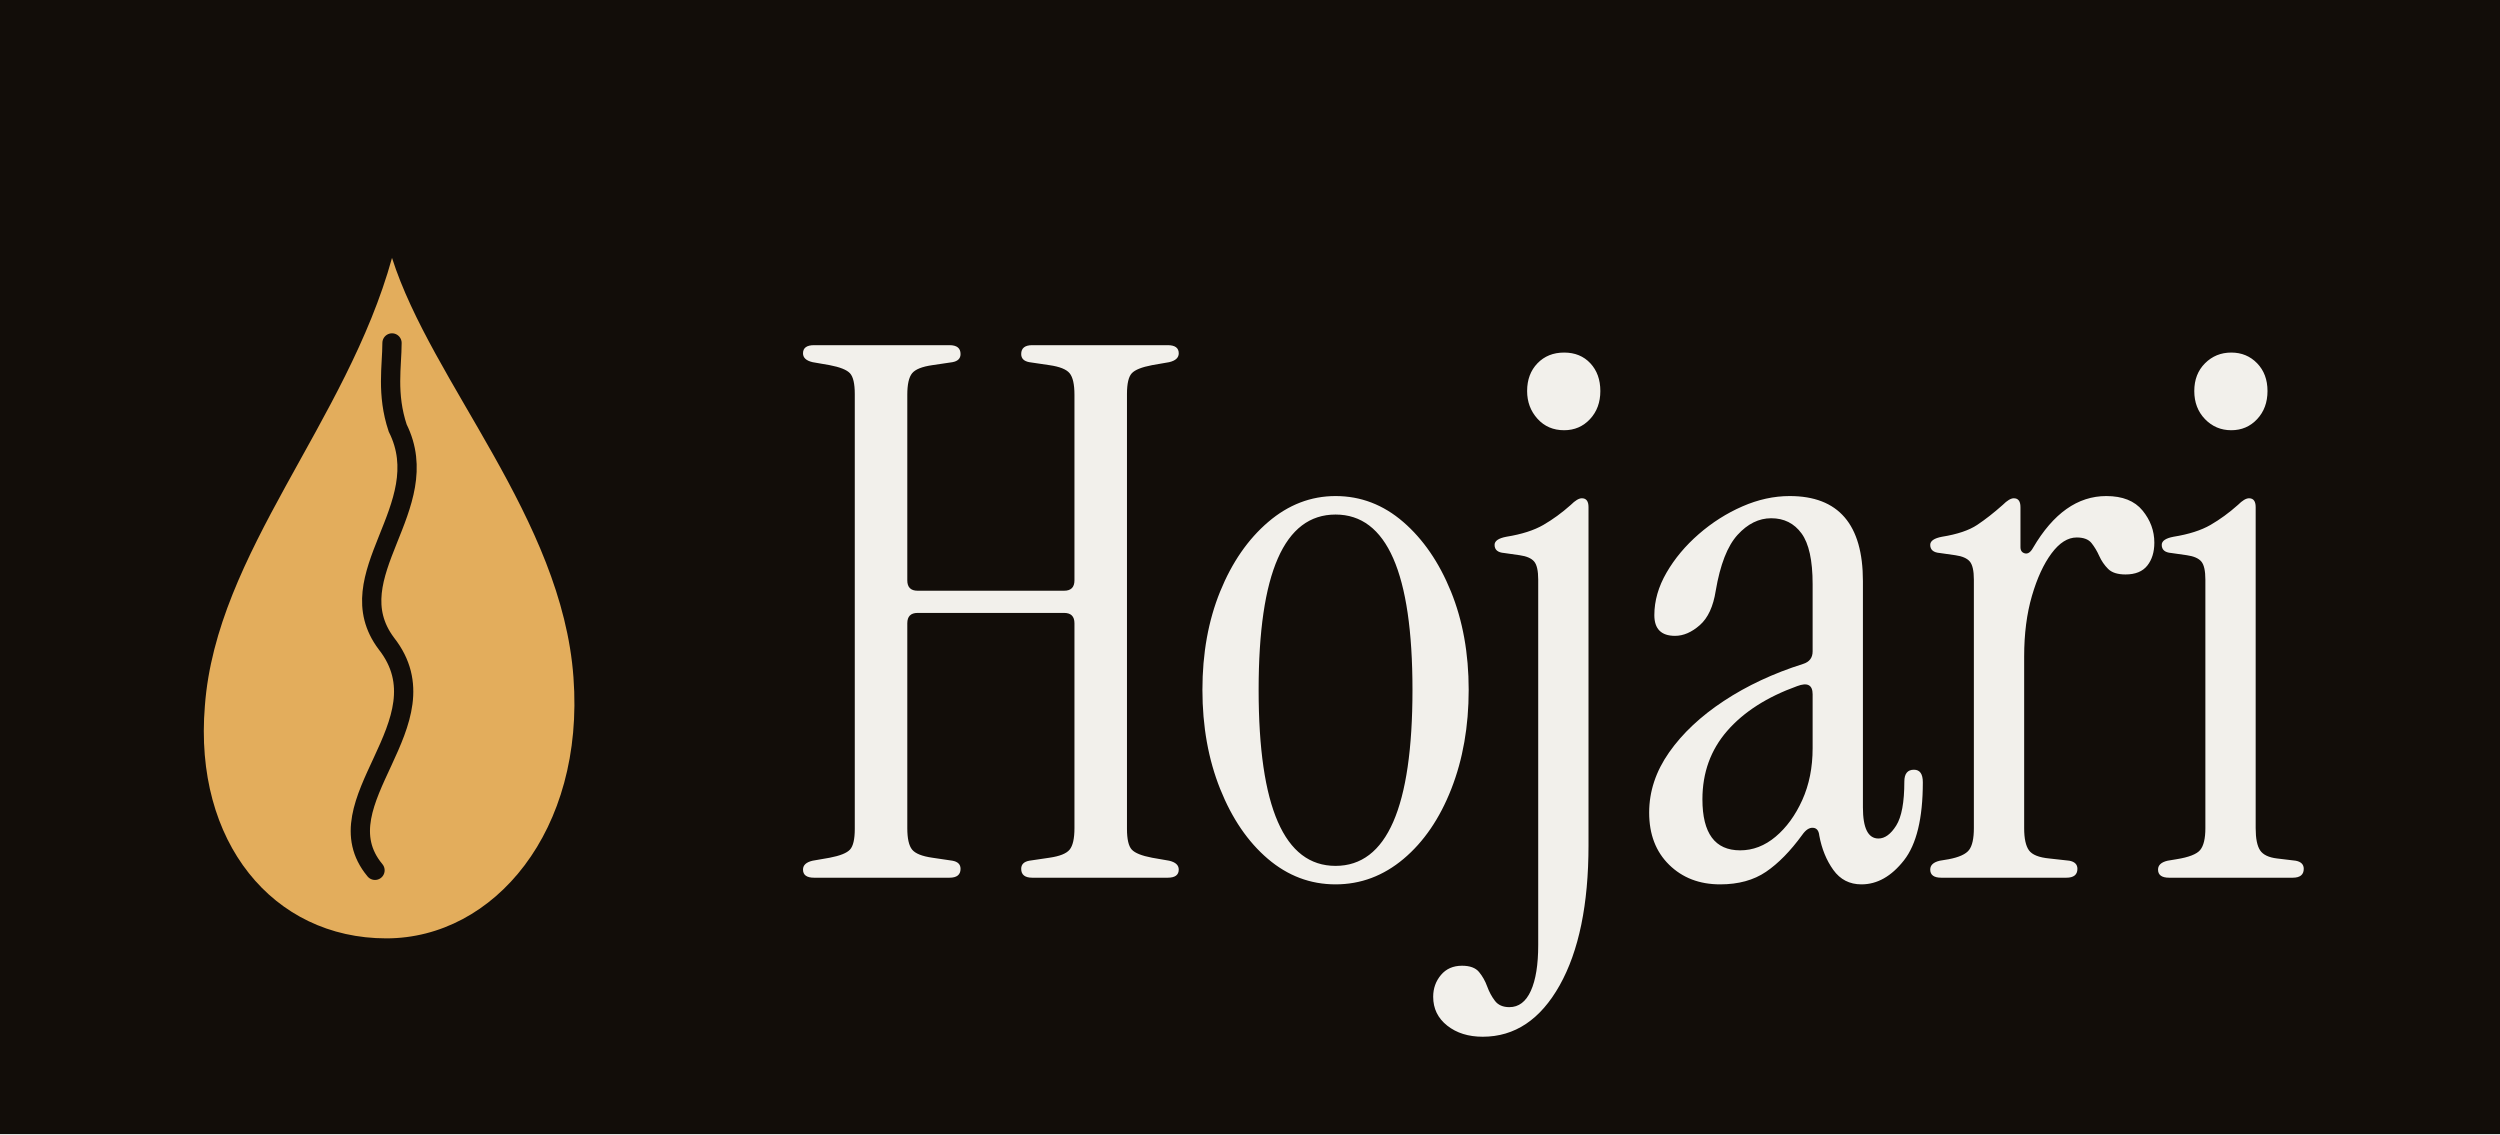
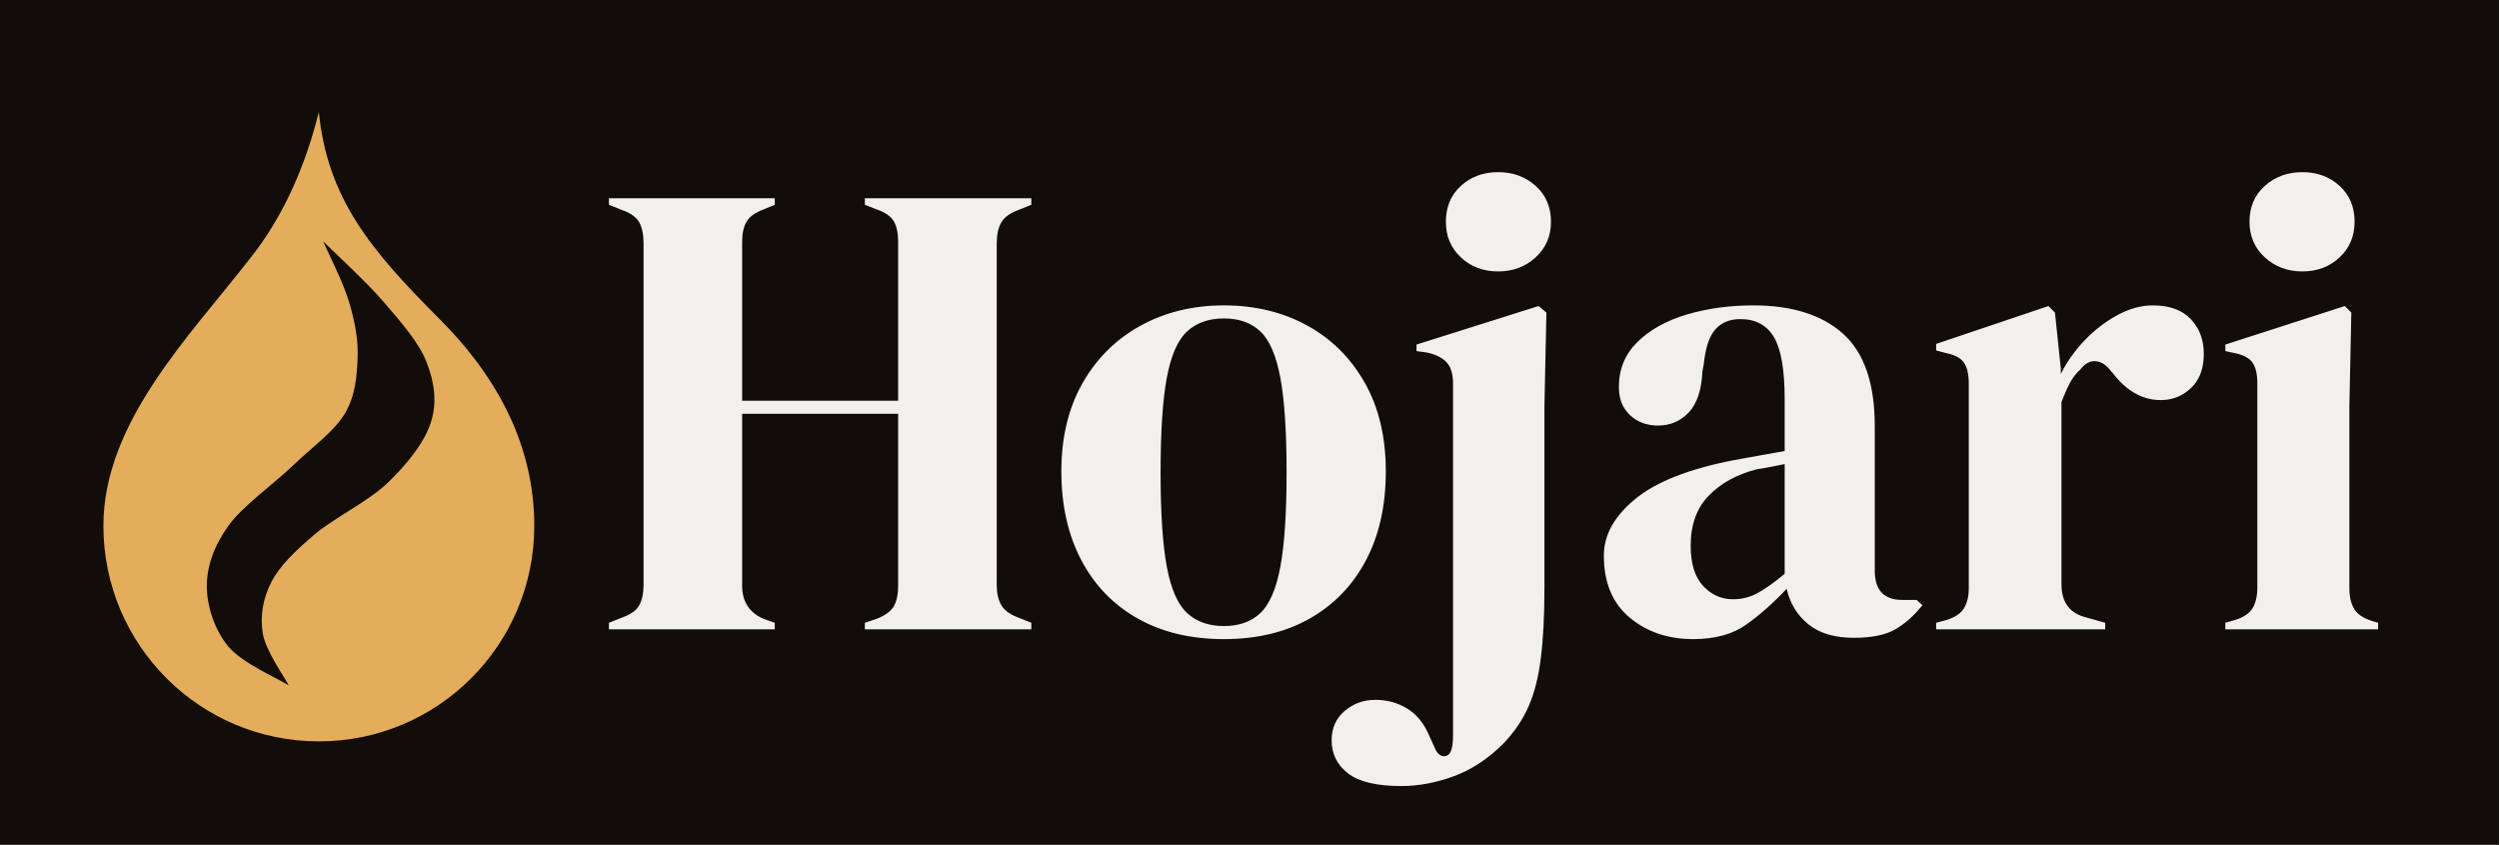
- <svg xmlns="http://www.w3.org/2000/svg" viewBox="0 0 507 230" width="507" height="230">
-   <rect width="100%" height="100%" fill="#120D09" />
-   <g transform="translate(22 27) scale(1.15)">
-     <path d="M50 22 C57 44 80 68 82 96 C84 123 68 142 49 142 C29 142 15 125 17 101 C19 74 42 51 50 22 Z" fill="#E3AD5C" />
-     <path d="M47 130 C37 118 60 104 49 90 C40 78 58 66 51 52 C49 46 50 41 50 37" fill="none" stroke="#120D09" stroke-width="3.4" stroke-linecap="round" />
-   </g>
-   <path d="M165.1 178.0Q162.85 178.0 162.85 176.35Q162.85 175.0 164.8 174.55L168.25 173.95Q171.4 173.35 172.375 172.3Q173.35 171.25 173.35 168.1V79.9Q173.35 76.75 172.375 75.7Q171.4 74.65 168.25 74.05L164.8 73.45Q162.85 73.0 162.85 71.65Q162.85 70.0 165.1 70.0H192.55Q194.8 70.0 194.8 71.8Q194.8 73.15 193.15 73.45L189.1 74.05Q185.95 74.5 184.975 75.7Q184.0 76.9 184.0 80.05V117.7Q184.0 119.8 186.1 119.8H215.8Q217.9 119.8 217.9 117.7V80.05Q217.9 76.9 216.925 75.7Q215.95 74.5 212.8 74.05L208.75 73.45Q207.1 73.15 207.1 71.8Q207.1 70.0 209.35 70.0H236.8Q239.05 70.0 239.05 71.65Q239.05 73.0 237.1 73.45L233.65 74.05Q230.5 74.65 229.525 75.7Q228.55 76.75 228.55 79.9V168.1Q228.55 171.25 229.525 172.3Q230.5 173.35 233.65 173.95L237.1 174.55Q239.05 175.0 239.05 176.35Q239.05 178.0 236.8 178.0H209.35Q207.1 178.0 207.1 176.2Q207.1 174.85 208.75 174.55L212.8 173.95Q215.95 173.5 216.925 172.3Q217.9 171.1 217.9 167.95V126.4Q217.9 124.3 215.8 124.3H186.1Q184.0 124.3 184.0 126.4V167.95Q184.0 171.1 184.975 172.3Q185.95 173.5 189.1 173.95L193.15 174.55Q194.8 174.85 194.8 176.2Q194.8 178.0 192.55 178.0ZM270.85 179.35Q263.2 179.35 257.125 174.175Q251.05 169.0 247.45 160.0Q243.85 151.0 243.85 139.9Q243.85 128.8 247.45 119.95Q251.05 111.1 257.2 105.85Q263.35 100.6 270.85 100.6Q278.5 100.6 284.575 105.85Q290.65 111.1 294.25 119.95Q297.85 128.8 297.85 139.9Q297.85 151.0 294.325 160.0Q290.8 169.0 284.65 174.175Q278.5 179.35 270.85 179.35ZM270.85 175.6Q286.45 175.6 286.45 139.9Q286.45 104.35 270.85 104.35Q255.25 104.35 255.25 139.9Q255.25 175.6 270.85 175.6ZM317.2 87.25Q313.9 87.25 311.8 84.925Q309.7 82.6 309.7 79.3Q309.7 75.85 311.8 73.675Q313.9 71.5 317.2 71.5Q320.5 71.5 322.525 73.675Q324.55 75.85 324.55 79.3Q324.55 82.75 322.45 85.0Q320.35 87.25 317.2 87.25ZM300.7 210.25Q296.35 210.25 293.5 208.0Q290.65 205.75 290.65 202.15Q290.65 199.6 292.225 197.725Q293.8 195.85 296.5 195.85Q298.9 195.85 299.95 197.125Q301.0 198.4 301.6 200.05Q302.2 201.7 303.175 202.975Q304.15 204.25 306.1 204.25Q308.95 204.25 310.45 200.95Q311.95 197.65 311.95 191.65V117.55Q311.95 114.85 311.125 113.875Q310.3 112.9 308.2 112.6L305.05 112.15Q303.1 112.0 303.1 110.5Q303.1 109.3 305.5 108.85Q310.15 108.1 313.0 106.45Q315.85 104.8 318.55 102.4Q319.9 101.05 320.8 101.05Q322.15 101.05 322.15 102.85V171.4Q322.15 189.4 316.3 199.825Q310.45 210.25 300.7 210.25ZM348.85 179.35Q342.55 179.35 338.5 175.375Q334.45 171.4 334.45 164.8Q334.45 158.35 338.5 152.575Q342.55 146.8 349.6 142.15Q356.65 137.5 365.65 134.65Q367.6 134.05 367.6 132.1V118.45Q367.6 111.25 365.35 108.175Q363.1 105.1 359.2 105.1Q355.45 105.1 352.375 108.475Q349.3 111.85 347.95 119.8Q347.2 124.6 344.725 126.775Q342.25 128.95 339.7 128.95Q335.5 128.95 335.5 124.75Q335.5 120.4 337.975 116.125Q340.45 111.85 344.5 108.325Q348.55 104.8 353.35 102.7Q358.15 100.6 362.95 100.6Q377.8 100.6 377.8 117.85V163.75Q377.8 170.05 380.95 170.05Q382.9 170.05 384.55 167.425Q386.2 164.8 386.2 158.5Q386.2 156.1 388.15 156.1Q389.95 156.1 389.95 158.65Q389.95 169.6 386.125 174.475Q382.3 179.35 377.5 179.35Q373.9 179.35 371.8 176.425Q369.7 173.5 368.95 169.45Q368.8 167.95 367.675 167.875Q366.55 167.8 365.5 169.3Q361.9 174.25 358.15 176.8Q354.4 179.35 348.85 179.35ZM352.9 172.45Q356.8 172.45 360.1 169.675Q363.4 166.9 365.5 162.25Q367.6 157.6 367.6 151.75V140.8Q367.6 137.95 364.45 139.15Q355.3 142.45 350.275 148.225Q345.25 154.0 345.25 162.1Q345.25 172.45 352.9 172.45ZM412.3 111.1Q418.45 100.6 427.15 100.6Q432.1 100.6 434.5 103.525Q436.9 106.45 436.9 110.05Q436.9 112.9 435.475 114.7Q434.05 116.5 431.05 116.5Q428.65 116.5 427.525 115.375Q426.4 114.25 425.725 112.75Q425.05 111.25 424.15 110.125Q423.25 109.0 421.15 109.0Q418.45 109.0 416.05 112.225Q413.65 115.45 412.075 120.85Q410.5 126.25 410.5 133.15V167.95Q410.5 171.1 411.475 172.45Q412.45 173.8 415.6 174.1L419.65 174.55Q421.3 174.85 421.3 176.2Q421.3 178.0 419.05 178.0H393.7Q391.45 178.0 391.45 176.35Q391.45 175.0 393.4 174.55L395.2 174.25Q398.35 173.65 399.325 172.375Q400.3 171.1 400.3 167.95V117.55Q400.3 114.85 399.475 113.875Q398.65 112.9 396.55 112.6L393.4 112.15Q391.45 112.0 391.45 110.5Q391.45 109.3 393.85 108.85Q398.5 108.1 400.975 106.45Q403.45 104.8 406.15 102.4Q407.5 101.05 408.4 101.05Q409.75 101.05 409.75 102.85V110.95Q409.75 112.0 410.65 112.225Q411.55 112.45 412.3 111.1ZM452.5 87.25Q449.35 87.25 447.175 85.0Q445.0 82.75 445.0 79.3Q445.0 75.85 447.175 73.675Q449.35 71.5 452.5 71.5Q455.65 71.5 457.75 73.675Q459.85 75.85 459.85 79.3Q459.85 82.75 457.75 85.0Q455.65 87.25 452.5 87.25ZM439.9 178.0Q437.65 178.0 437.65 176.35Q437.65 175.0 439.6 174.55L441.4 174.25Q445.15 173.65 446.2 172.375Q447.25 171.1 447.25 167.95V117.55Q447.25 114.85 446.425 113.875Q445.6 112.9 443.5 112.6L440.35 112.15Q438.4 112.0 438.4 110.5Q438.4 109.3 440.8 108.85Q445.45 108.1 448.3 106.45Q451.15 104.8 453.85 102.4Q455.2 101.05 456.1 101.05Q457.45 101.05 457.45 102.85V167.95Q457.45 171.1 458.35 172.45Q459.25 173.8 461.8 174.1L465.55 174.55Q467.2 174.85 467.2 176.2Q467.2 178.0 464.95 178.0Z" fill="#F2F0EB" />
+ <svg xmlns="http://www.w3.org/2000/svg" viewBox="-24 -26 580 196">
+   <rect x="-24" y="-26" width="580" height="196" fill="#120D09" />
+   <path fill-rule="evenodd" fill="#E3AD5C" d="M50 0 C52 20 62 32 78 48 C92 62 100 78 100 96 A50 50 0 0 1 0 96 C0 72 20 52 34 34 C42 24 47 12 50 0 Z M51.00 30.00 C53.33 32.33 61.00 39.33 65.00 44.00 C69.00 48.67 73.17 53.33 75.00 58.00 C76.83 62.67 77.50 67.33 76.00 72.00 C74.50 76.67 70.50 81.67 66.00 86.00 C61.50 90.33 53.50 94.17 49.00 98.00 C44.50 101.83 41.00 105.17 39.00 109.00 C37.00 112.83 36.33 117.00 37.00 121.00 C37.67 125.00 42.00 131.00 43.00 133.00 L43.00 133.00 C40.67 131.50 32.17 127.83 29.00 124.00 C25.83 120.17 24.00 114.67 24.00 110.00 C24.00 105.33 25.67 100.67 29.00 96.00 C32.33 91.33 39.50 86.33 44.00 82.00 C48.50 77.67 53.50 74.17 56.00 70.00 C58.50 65.83 58.83 61.33 59.00 57.00 C59.17 52.67 58.33 48.50 57.00 44.00 C55.67 39.50 52.00 32.33 51.00 30.00 Z" />
+   <path fill="#F2F0EB" d="M117.333 120.0V118.485L120.364 117.273Q123.394 116.212 124.379 114.394Q125.364 112.576 125.364 109.697V30.455Q125.364 27.424 124.379 25.606Q123.394 23.788 120.364 22.727L117.333 21.515V20H155.818V21.515L153.242 22.576Q150.364 23.636 149.303 25.379Q148.242 27.121 148.242 30.152V66.97H184.455V30.152Q184.455 27.121 183.47 25.379Q182.485 23.636 179.455 22.576L176.727 21.515V20H215.364V21.515L212.333 22.727Q209.455 23.788 208.394 25.606Q207.333 27.424 207.333 30.455V109.697Q207.333 112.576 208.394 114.394Q209.455 116.212 212.333 117.273L215.364 118.485V120.0H176.727V118.485L179.455 117.576Q182.485 116.364 183.47 114.621Q184.455 112.879 184.455 109.848V70.0H148.242V109.848Q148.242 115.455 153.242 117.576L155.818 118.485V120.0ZM260.061 122.273Q248.545 122.273 240.061 117.5Q231.576 112.727 226.955 103.939Q222.333 95.152 222.333 83.333Q222.333 71.515 227.258 62.879Q232.182 54.242 240.742 49.545Q249.303 44.848 260.061 44.848Q270.818 44.848 279.303 49.47Q287.788 54.091 292.712 62.727Q297.636 71.364 297.636 83.333Q297.636 95.303 293.015 104.015Q288.394 112.727 279.985 117.5Q271.576 122.273 260.061 122.273ZM260.061 119.242Q265.364 119.242 268.545 116.212Q271.727 113.182 273.167 105.455Q274.606 97.727 274.606 83.636Q274.606 69.394 273.167 61.667Q271.727 53.939 268.545 50.909Q265.364 47.879 260.061 47.879Q254.758 47.879 251.5 50.909Q248.242 53.939 246.803 61.667Q245.364 69.394 245.364 83.636Q245.364 97.727 246.803 105.455Q248.242 113.182 251.5 116.212Q254.758 119.242 260.061 119.242ZM323.697 36.97Q318.545 36.97 315.061 33.712Q311.576 30.455 311.576 25.455Q311.576 20.303 315.061 17.121Q318.545 13.939 323.697 13.939Q328.848 13.939 332.409 17.121Q335.97 20.303 335.97 25.455Q335.97 30.455 332.409 33.712Q328.848 36.97 323.697 36.97ZM301.273 156.364Q292.636 156.364 288.848 153.409Q285.061 150.455 285.061 145.758Q285.061 141.515 288.091 138.939Q291.121 136.364 295.212 136.364Q299.303 136.364 302.636 138.409Q305.97 140.455 307.788 144.848L309.303 148.182Q310.364 149.848 311.803 149.318Q313.242 148.788 313.242 144.545V63.03Q313.242 59.545 311.652 57.955Q310.061 56.364 307.03 55.758L304.758 55.455V53.939L333.091 45L334.909 46.515L334.455 68.03V110.152Q334.455 120.0 333.621 126.667Q332.788 133.333 330.742 137.955Q328.697 142.576 324.909 146.515Q319.606 151.818 313.394 154.091Q307.182 156.364 301.273 156.364ZM369 122.273Q360.212 122.273 354.227 117.273Q348.242 112.273 348.242 102.879Q348.242 95.758 355.515 89.773Q362.788 83.788 378.394 80.758Q380.818 80.303 383.848 79.773Q386.879 79.242 390.212 78.636V66.667Q390.212 56.364 387.712 52.197Q385.212 48.03 379.909 48.03Q376.273 48.03 374.152 50.379Q372.03 52.727 371.424 58.485L371.121 60.152Q370.818 66.667 367.939 69.697Q365.061 72.727 360.818 72.727Q356.879 72.727 354.303 70.303Q351.727 67.879 351.727 63.788Q351.727 57.576 356.045 53.333Q360.364 49.091 367.485 46.97Q374.606 44.848 382.939 44.848Q396.424 44.848 403.773 51.439Q411.121 58.03 411.121 72.879V106.364Q411.121 113.182 417.485 113.182H420.818L422.182 114.394Q419.303 118.03 415.894 120.0Q412.485 121.97 406.273 121.97Q399.606 121.97 395.742 118.864Q391.879 115.758 390.667 110.606Q386.121 115.455 381.348 118.864Q376.576 122.273 369 122.273ZM378.242 113.03Q381.273 113.03 383.924 111.591Q386.576 110.152 390.212 107.121V81.667Q388.697 81.97 387.182 82.273Q385.667 82.576 383.697 82.879Q376.727 84.697 372.561 89.015Q368.394 93.333 368.394 100.606Q368.394 106.818 371.273 109.924Q374.152 113.03 378.242 113.03ZM425.364 120.0V118.485L427.636 117.879Q430.667 116.97 431.803 115.152Q432.939 113.333 432.939 110.455V63.03Q432.939 59.697 431.803 58.106Q430.667 56.515 427.636 55.909L425.364 55.303V53.788L451.424 45L452.939 46.515L454.303 59.545V60.758Q456.424 56.515 459.833 52.955Q463.242 49.394 467.409 47.121Q471.576 44.848 475.667 44.848Q481.424 44.848 484.455 48.03Q487.485 51.212 487.485 56.061Q487.485 61.212 484.53 64.015Q481.576 66.818 477.485 66.818Q471.121 66.818 466.273 60.455L465.97 60.152Q464.455 58.03 462.485 57.803Q460.515 57.576 458.848 59.697Q457.333 61.061 456.348 62.955Q455.364 64.848 454.455 67.273V109.545Q454.455 115.606 459.758 117.121L464.606 118.485V120.0ZM510.364 36.97Q505.212 36.97 501.652 33.712Q498.091 30.455 498.091 25.455Q498.091 20.303 501.652 17.121Q505.212 13.939 510.364 13.939Q515.515 13.939 519 17.121Q522.485 20.303 522.485 25.455Q522.485 30.455 519 33.712Q515.515 36.97 510.364 36.97ZM492.485 120.0V118.485L494.606 117.879Q497.636 116.97 498.773 115.152Q499.909 113.333 499.909 110.303V62.879Q499.909 59.697 498.773 58.106Q497.636 56.515 494.606 55.909L492.485 55.455V53.939L520.212 45L521.727 46.515L521.273 68.03V110.455Q521.273 113.485 522.409 115.303Q523.545 117.121 526.424 118.03L527.939 118.485V120.0Z" />
</svg>
